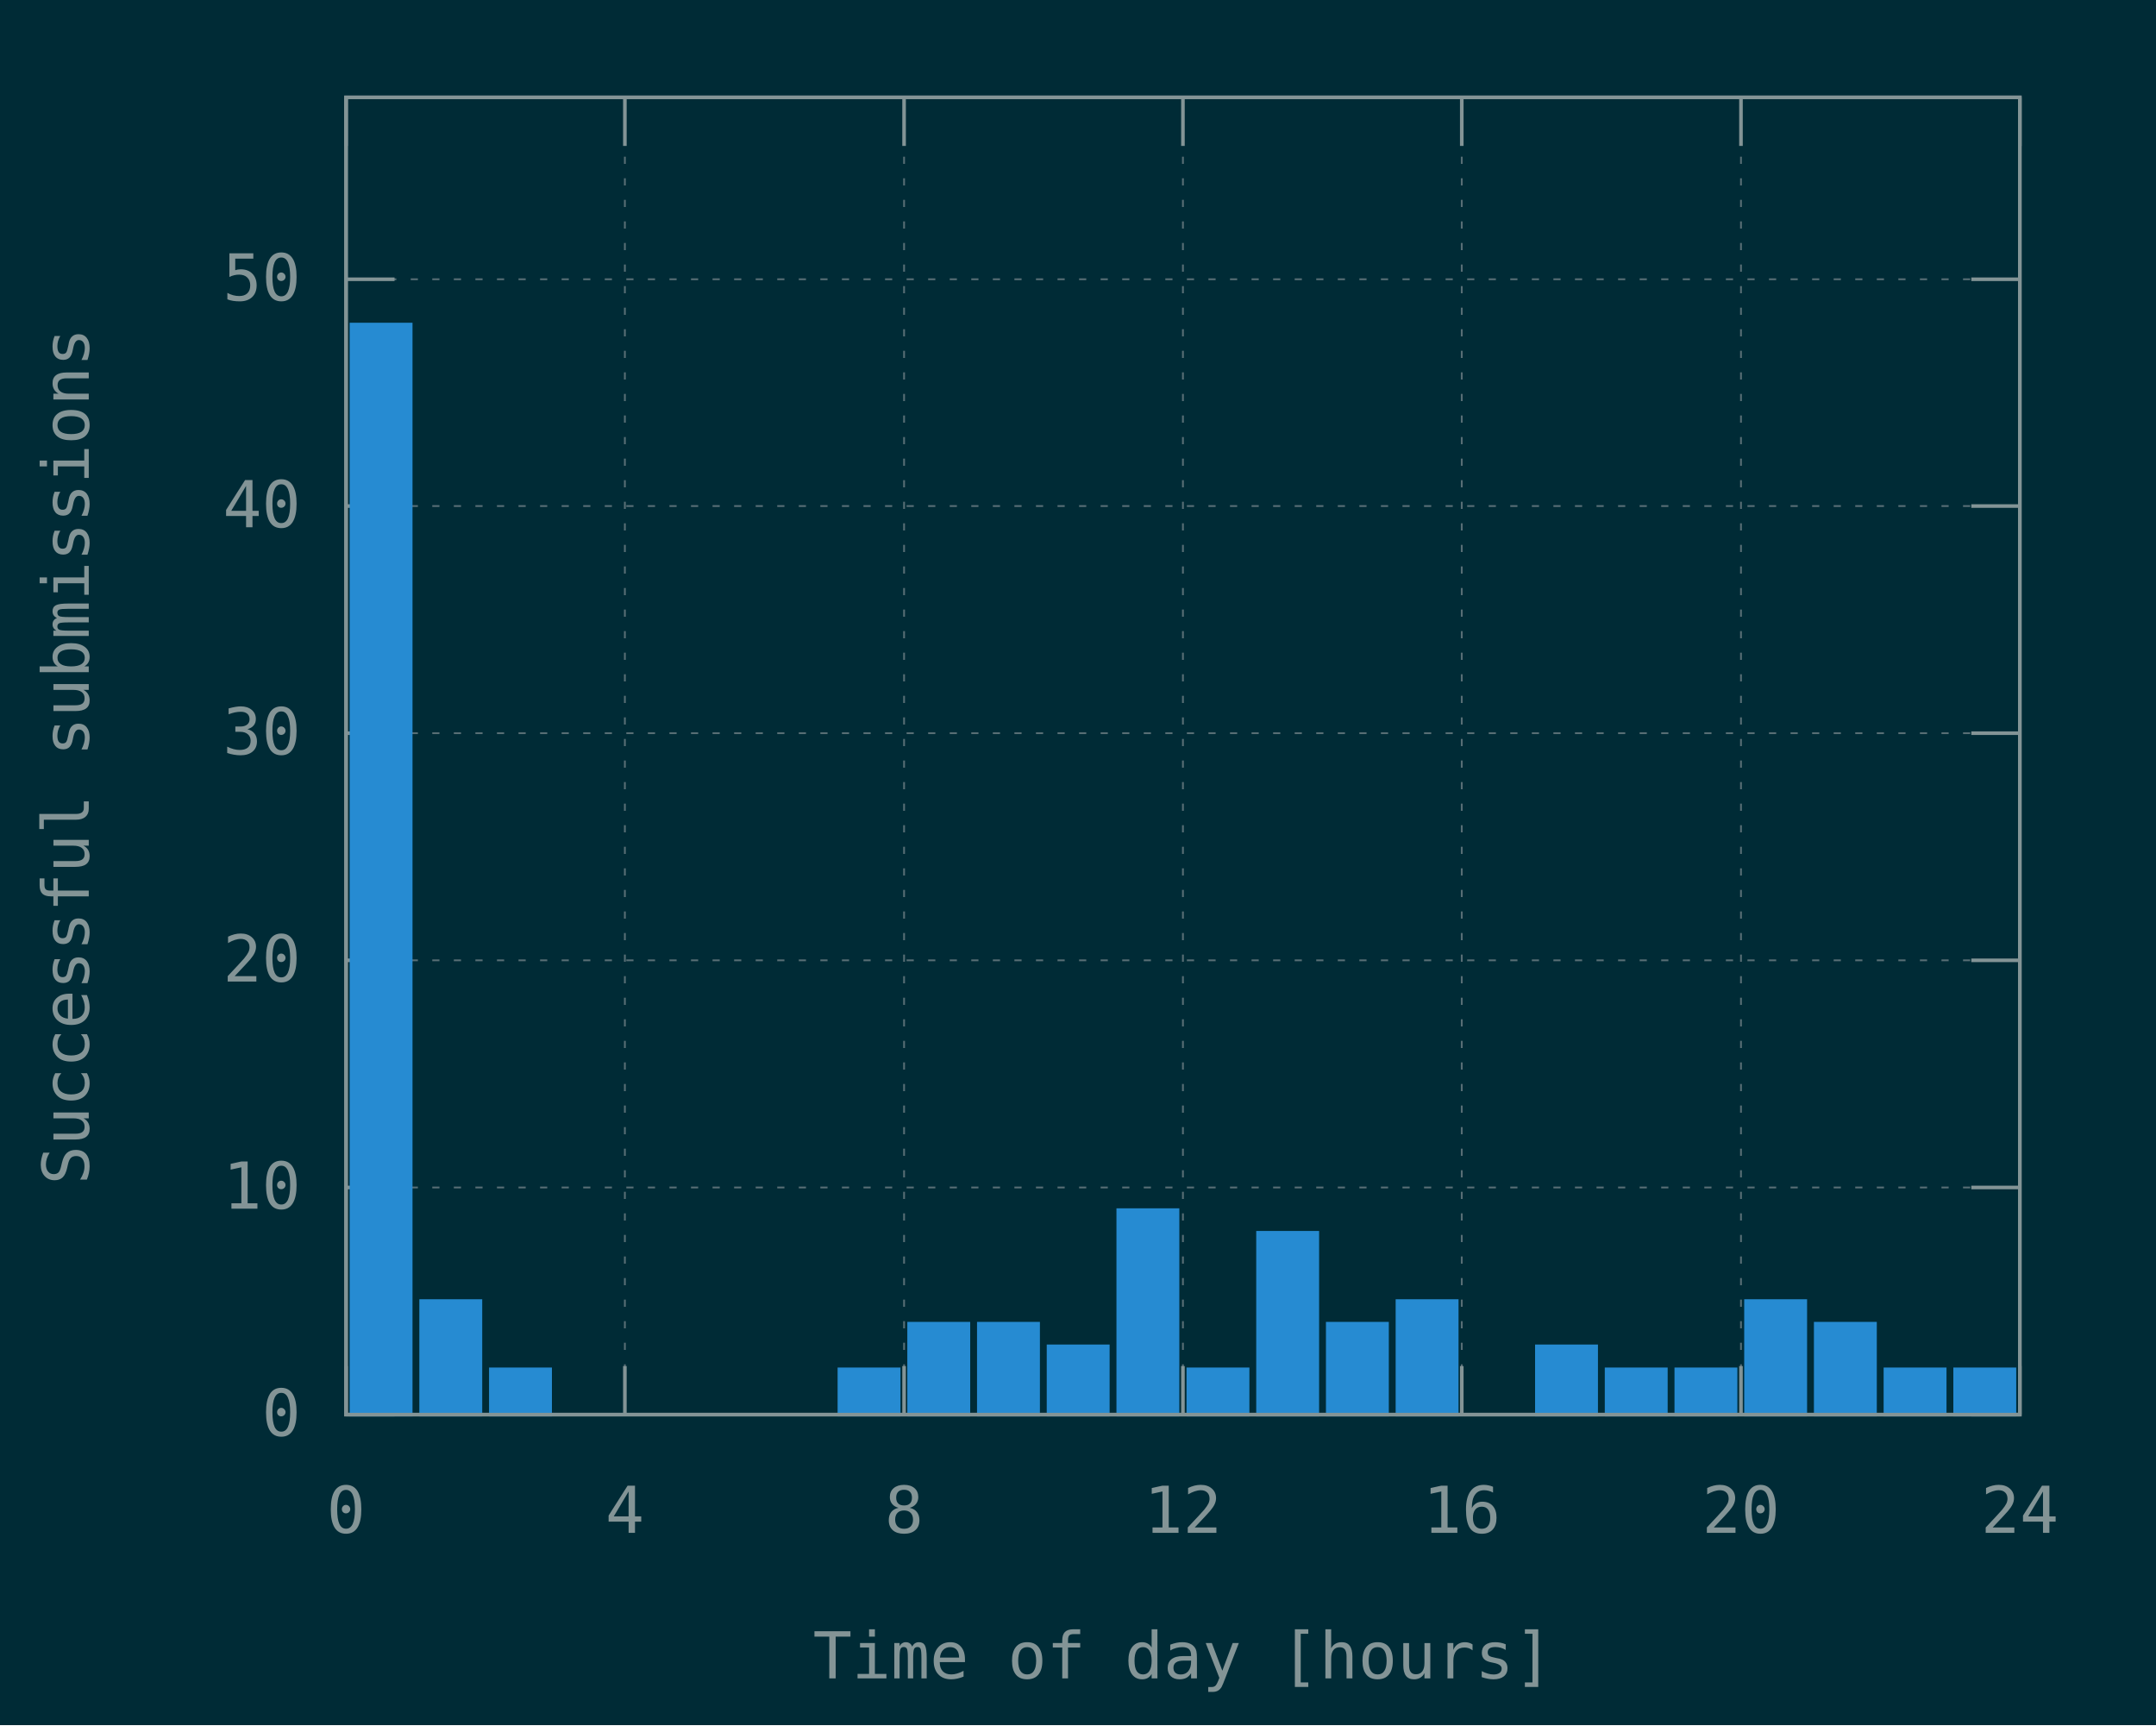
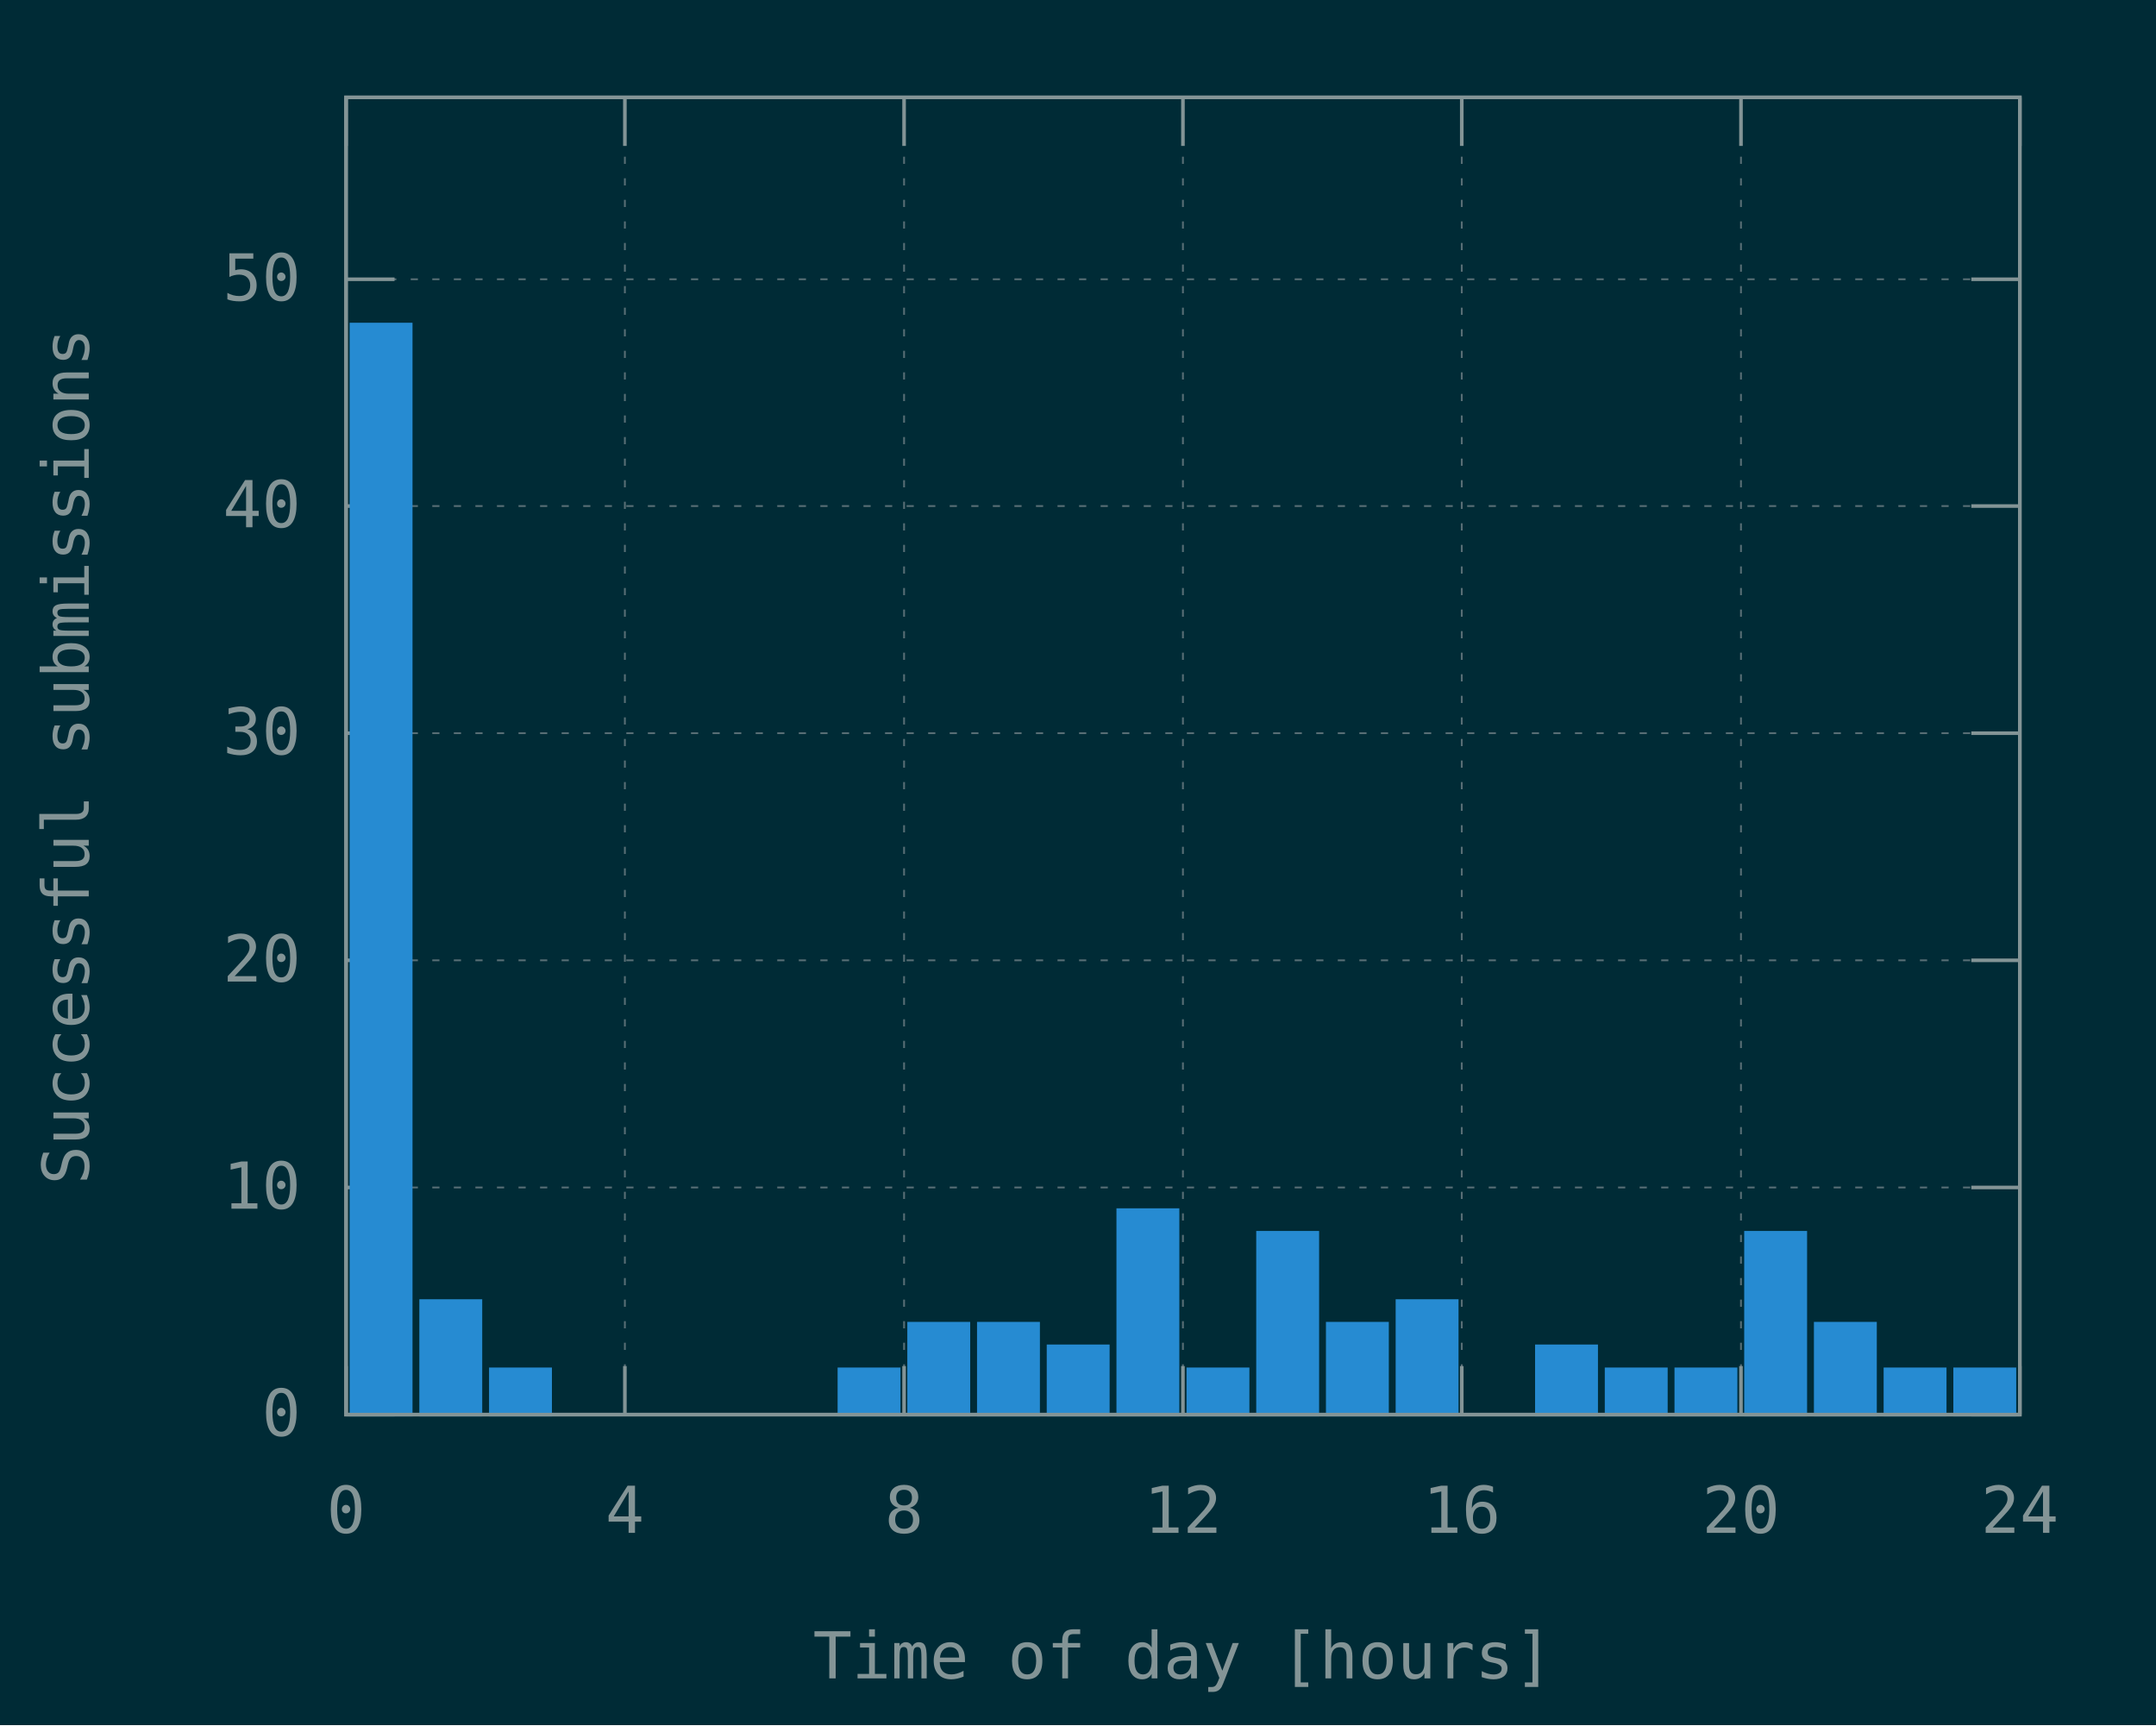
<svg xmlns="http://www.w3.org/2000/svg" xmlns:xlink="http://www.w3.org/1999/xlink" width="600" height="480" viewBox="0 0 600 480">
  <g id="gnuplot_canvas">
    <rect x="0" y="0" width="600" height="480" fill="#002b36" />
    <defs>
      <circle id="gpDot" r="0.5" stroke-width="0.5" stroke="currentColor" />
      <path id="gpPt0" stroke-width="0.148" stroke="currentColor" d="M-1,0 h2 M0,-1 v2" />
      <path id="gpPt1" stroke-width="0.148" stroke="currentColor" d="M-1,-1 L1,1 M1,-1 L-1,1" />
      <path id="gpPt2" stroke-width="0.148" stroke="currentColor" d="M-1,0 L1,0 M0,-1 L0,1 M-1,-1 L1,1 M-1,1 L1,-1" />
      <rect id="gpPt3" stroke-width="0.148" stroke="currentColor" x="-1" y="-1" width="2" height="2" />
      <rect id="gpPt4" stroke-width="0.148" stroke="currentColor" fill="currentColor" x="-1" y="-1" width="2" height="2" />
      <circle id="gpPt5" stroke-width="0.148" stroke="currentColor" cx="0" cy="0" r="1" />
      <use xlink:href="#gpPt5" id="gpPt6" fill="currentColor" stroke="none" />
      <path id="gpPt7" stroke-width="0.148" stroke="currentColor" d="M0,-1.33 L-1.33,0.67 L1.33,0.67 z" />
      <use xlink:href="#gpPt7" id="gpPt8" fill="currentColor" stroke="none" />
      <use xlink:href="#gpPt7" id="gpPt9" stroke="currentColor" transform="rotate(180)" />
      <use xlink:href="#gpPt9" id="gpPt10" fill="currentColor" stroke="none" />
      <use xlink:href="#gpPt3" id="gpPt11" stroke="currentColor" transform="rotate(45)" />
      <use xlink:href="#gpPt11" id="gpPt12" fill="currentColor" stroke="none" />
      <path id="gpPt13" stroke-width="0.148" stroke="currentColor" d="M0,1.330 L1.265,0.411 L0.782,-1.067 L-0.782,-1.076 L-1.265,0.411 z" />
      <use xlink:href="#gpPt13" id="gpPt14" fill="currentColor" stroke="none" />
      <filter id="textbox" filterUnits="objectBoundingBox" x="0" y="0" height="1" width="1">
        <feFlood flood-color="#002B36" flood-opacity="1" result="bgnd" />
        <feComposite in="SourceGraphic" in2="bgnd" operator="atop" />
      </filter>
      <filter id="greybox" filterUnits="objectBoundingBox" x="0" y="0" height="1" width="1">
        <feFlood flood-color="lightgrey" flood-opacity="1" result="grey" />
        <feComposite in="SourceGraphic" in2="grey" operator="atop" />
      </filter>
    </defs>
    <g fill="none" color="#002B36" stroke="currentColor" stroke-width="1.00" stroke-linecap="butt" stroke-linejoin="miter">
</g>
    <g fill="none" color="black" stroke="currentColor" stroke-width="1.00" stroke-linecap="butt" stroke-linejoin="miter">
</g>
    <g fill="none" color="black" stroke="rgb(131, 148, 150)" stroke-width="0.50" stroke-linecap="butt" stroke-linejoin="miter">
</g>
    <g fill="none" color="gray" stroke="currentColor" stroke-width="0.50" stroke-linecap="butt" stroke-linejoin="miter">
      <path stroke="rgb( 88, 110, 117)" stroke-dasharray="2,4" class="gridline" d="M96.3,393.6 L562.1,393.6  " />
    </g>
    <g fill="none" color="gray" stroke="rgb( 88, 110, 117)" stroke-width="1.00" stroke-linecap="butt" stroke-linejoin="miter">
</g>
    <g fill="none" color="black" stroke="currentColor" stroke-width="1.00" stroke-linecap="butt" stroke-linejoin="miter">
      <path stroke="rgb(131, 148, 150)" d="M96.3,393.6 L109.8,393.6 M562.1,393.6 L548.6,393.6  " />
      <g transform="translate(83.7,399.5)" stroke="none" fill="rgb(131,148,150)" font-family="Inconsolata" font-size="18.00" text-anchor="end">
        <text>
          <tspan font-family="Inconsolata"> 0</tspan>
        </text>
      </g>
    </g>
    <g fill="none" color="black" stroke="currentColor" stroke-width="1.00" stroke-linecap="butt" stroke-linejoin="miter">
</g>
    <g fill="none" color="black" stroke="rgb(131, 148, 150)" stroke-width="0.50" stroke-linecap="butt" stroke-linejoin="miter">
</g>
    <g fill="none" color="gray" stroke="currentColor" stroke-width="0.50" stroke-linecap="butt" stroke-linejoin="miter">
      <path stroke="rgb( 88, 110, 117)" stroke-dasharray="2,4" class="gridline" d="M96.3,330.4 L562.1,330.4  " />
    </g>
    <g fill="none" color="gray" stroke="rgb( 88, 110, 117)" stroke-width="1.00" stroke-linecap="butt" stroke-linejoin="miter">
</g>
    <g fill="none" color="black" stroke="currentColor" stroke-width="1.00" stroke-linecap="butt" stroke-linejoin="miter">
      <path stroke="rgb(131, 148, 150)" d="M96.3,330.4 L109.8,330.4 M562.1,330.4 L548.6,330.4  " />
      <g transform="translate(83.7,336.3)" stroke="none" fill="rgb(131,148,150)" font-family="Inconsolata" font-size="18.00" text-anchor="end">
        <text>
          <tspan font-family="Inconsolata"> 10</tspan>
        </text>
      </g>
    </g>
    <g fill="none" color="black" stroke="currentColor" stroke-width="1.00" stroke-linecap="butt" stroke-linejoin="miter">
</g>
    <g fill="none" color="black" stroke="rgb(131, 148, 150)" stroke-width="0.50" stroke-linecap="butt" stroke-linejoin="miter">
</g>
    <g fill="none" color="gray" stroke="currentColor" stroke-width="0.50" stroke-linecap="butt" stroke-linejoin="miter">
      <path stroke="rgb( 88, 110, 117)" stroke-dasharray="2,4" class="gridline" d="M96.3,267.2 L562.1,267.2  " />
    </g>
    <g fill="none" color="gray" stroke="rgb( 88, 110, 117)" stroke-width="1.00" stroke-linecap="butt" stroke-linejoin="miter">
</g>
    <g fill="none" color="black" stroke="currentColor" stroke-width="1.00" stroke-linecap="butt" stroke-linejoin="miter">
      <path stroke="rgb(131, 148, 150)" d="M96.3,267.2 L109.8,267.2 M562.1,267.2 L548.6,267.2  " />
      <g transform="translate(83.7,273.1)" stroke="none" fill="rgb(131,148,150)" font-family="Inconsolata" font-size="18.00" text-anchor="end">
        <text>
          <tspan font-family="Inconsolata"> 20</tspan>
        </text>
      </g>
    </g>
    <g fill="none" color="black" stroke="currentColor" stroke-width="1.00" stroke-linecap="butt" stroke-linejoin="miter">
</g>
    <g fill="none" color="black" stroke="rgb(131, 148, 150)" stroke-width="0.50" stroke-linecap="butt" stroke-linejoin="miter">
</g>
    <g fill="none" color="gray" stroke="currentColor" stroke-width="0.50" stroke-linecap="butt" stroke-linejoin="miter">
      <path stroke="rgb( 88, 110, 117)" stroke-dasharray="2,4" class="gridline" d="M96.3,204.0 L562.1,204.0  " />
    </g>
    <g fill="none" color="gray" stroke="rgb( 88, 110, 117)" stroke-width="1.00" stroke-linecap="butt" stroke-linejoin="miter">
</g>
    <g fill="none" color="black" stroke="currentColor" stroke-width="1.00" stroke-linecap="butt" stroke-linejoin="miter">
      <path stroke="rgb(131, 148, 150)" d="M96.3,204.0 L109.8,204.0 M562.1,204.0 L548.6,204.0  " />
      <g transform="translate(83.7,209.9)" stroke="none" fill="rgb(131,148,150)" font-family="Inconsolata" font-size="18.00" text-anchor="end">
        <text>
          <tspan font-family="Inconsolata"> 30</tspan>
        </text>
      </g>
    </g>
    <g fill="none" color="black" stroke="currentColor" stroke-width="1.00" stroke-linecap="butt" stroke-linejoin="miter">
</g>
    <g fill="none" color="black" stroke="rgb(131, 148, 150)" stroke-width="0.50" stroke-linecap="butt" stroke-linejoin="miter">
</g>
    <g fill="none" color="gray" stroke="currentColor" stroke-width="0.50" stroke-linecap="butt" stroke-linejoin="miter">
      <path stroke="rgb( 88, 110, 117)" stroke-dasharray="2,4" class="gridline" d="M96.3,140.8 L562.1,140.8  " />
    </g>
    <g fill="none" color="gray" stroke="rgb( 88, 110, 117)" stroke-width="1.00" stroke-linecap="butt" stroke-linejoin="miter">
</g>
    <g fill="none" color="black" stroke="currentColor" stroke-width="1.00" stroke-linecap="butt" stroke-linejoin="miter">
      <path stroke="rgb(131, 148, 150)" d="M96.3,140.8 L109.8,140.8 M562.1,140.8 L548.6,140.8  " />
      <g transform="translate(83.7,146.7)" stroke="none" fill="rgb(131,148,150)" font-family="Inconsolata" font-size="18.00" text-anchor="end">
        <text>
          <tspan font-family="Inconsolata"> 40</tspan>
        </text>
      </g>
    </g>
    <g fill="none" color="black" stroke="currentColor" stroke-width="1.00" stroke-linecap="butt" stroke-linejoin="miter">
</g>
    <g fill="none" color="black" stroke="rgb(131, 148, 150)" stroke-width="0.50" stroke-linecap="butt" stroke-linejoin="miter">
</g>
    <g fill="none" color="gray" stroke="currentColor" stroke-width="0.50" stroke-linecap="butt" stroke-linejoin="miter">
      <path stroke="rgb( 88, 110, 117)" stroke-dasharray="2,4" class="gridline" d="M96.3,77.7 L562.1,77.7  " />
    </g>
    <g fill="none" color="gray" stroke="rgb( 88, 110, 117)" stroke-width="1.00" stroke-linecap="butt" stroke-linejoin="miter">
</g>
    <g fill="none" color="black" stroke="currentColor" stroke-width="1.00" stroke-linecap="butt" stroke-linejoin="miter">
      <path stroke="rgb(131, 148, 150)" d="M96.3,77.7 L109.8,77.7 M562.1,77.7 L548.6,77.7  " />
      <g transform="translate(83.7,83.6)" stroke="none" fill="rgb(131,148,150)" font-family="Inconsolata" font-size="18.00" text-anchor="end">
        <text>
          <tspan font-family="Inconsolata"> 50</tspan>
        </text>
      </g>
    </g>
    <g fill="none" color="black" stroke="currentColor" stroke-width="1.00" stroke-linecap="butt" stroke-linejoin="miter">
</g>
    <g fill="none" color="black" stroke="rgb(131, 148, 150)" stroke-width="0.50" stroke-linecap="butt" stroke-linejoin="miter">
</g>
    <g fill="none" color="gray" stroke="currentColor" stroke-width="0.50" stroke-linecap="butt" stroke-linejoin="miter">
      <path stroke="rgb( 88, 110, 117)" stroke-dasharray="2,4" class="gridline" d="M96.3,393.6 L96.3,27.1  " />
    </g>
    <g fill="none" color="gray" stroke="rgb( 88, 110, 117)" stroke-width="1.00" stroke-linecap="butt" stroke-linejoin="miter">
</g>
    <g fill="none" color="black" stroke="currentColor" stroke-width="1.00" stroke-linecap="butt" stroke-linejoin="miter">
      <path stroke="rgb(131, 148, 150)" d="M96.3,393.6 L96.3,380.1 M96.3,27.1 L96.3,40.6  " />
      <g transform="translate(96.3,426.5)" stroke="none" fill="rgb(131,148,150)" font-family="Inconsolata" font-size="18.00" text-anchor="middle">
        <text>
          <tspan font-family="Inconsolata"> 0</tspan>
        </text>
      </g>
    </g>
    <g fill="none" color="black" stroke="currentColor" stroke-width="1.00" stroke-linecap="butt" stroke-linejoin="miter">
</g>
    <g fill="none" color="black" stroke="rgb(131, 148, 150)" stroke-width="0.50" stroke-linecap="butt" stroke-linejoin="miter">
</g>
    <g fill="none" color="gray" stroke="currentColor" stroke-width="0.50" stroke-linecap="butt" stroke-linejoin="miter">
      <path stroke="rgb( 88, 110, 117)" stroke-dasharray="2,4" class="gridline" d="M173.9,393.6 L173.9,27.1  " />
    </g>
    <g fill="none" color="gray" stroke="rgb( 88, 110, 117)" stroke-width="1.00" stroke-linecap="butt" stroke-linejoin="miter">
</g>
    <g fill="none" color="black" stroke="currentColor" stroke-width="1.00" stroke-linecap="butt" stroke-linejoin="miter">
      <path stroke="rgb(131, 148, 150)" d="M173.9,393.6 L173.9,380.1 M173.9,27.1 L173.9,40.6  " />
      <g transform="translate(173.9,426.5)" stroke="none" fill="rgb(131,148,150)" font-family="Inconsolata" font-size="18.00" text-anchor="middle">
        <text>
          <tspan font-family="Inconsolata"> 4</tspan>
        </text>
      </g>
    </g>
    <g fill="none" color="black" stroke="currentColor" stroke-width="1.00" stroke-linecap="butt" stroke-linejoin="miter">
</g>
    <g fill="none" color="black" stroke="rgb(131, 148, 150)" stroke-width="0.50" stroke-linecap="butt" stroke-linejoin="miter">
</g>
    <g fill="none" color="gray" stroke="currentColor" stroke-width="0.50" stroke-linecap="butt" stroke-linejoin="miter">
      <path stroke="rgb( 88, 110, 117)" stroke-dasharray="2,4" class="gridline" d="M251.6,393.6 L251.6,27.1  " />
    </g>
    <g fill="none" color="gray" stroke="rgb( 88, 110, 117)" stroke-width="1.00" stroke-linecap="butt" stroke-linejoin="miter">
</g>
    <g fill="none" color="black" stroke="currentColor" stroke-width="1.00" stroke-linecap="butt" stroke-linejoin="miter">
      <path stroke="rgb(131, 148, 150)" d="M251.6,393.6 L251.6,380.1 M251.6,27.1 L251.6,40.6  " />
      <g transform="translate(251.6,426.5)" stroke="none" fill="rgb(131,148,150)" font-family="Inconsolata" font-size="18.00" text-anchor="middle">
        <text>
          <tspan font-family="Inconsolata"> 8</tspan>
        </text>
      </g>
    </g>
    <g fill="none" color="black" stroke="currentColor" stroke-width="1.00" stroke-linecap="butt" stroke-linejoin="miter">
</g>
    <g fill="none" color="black" stroke="rgb(131, 148, 150)" stroke-width="0.50" stroke-linecap="butt" stroke-linejoin="miter">
</g>
    <g fill="none" color="gray" stroke="currentColor" stroke-width="0.50" stroke-linecap="butt" stroke-linejoin="miter">
      <path stroke="rgb( 88, 110, 117)" stroke-dasharray="2,4" class="gridline" d="M329.2,393.6 L329.2,27.1  " />
    </g>
    <g fill="none" color="gray" stroke="rgb( 88, 110, 117)" stroke-width="1.00" stroke-linecap="butt" stroke-linejoin="miter">
</g>
    <g fill="none" color="black" stroke="currentColor" stroke-width="1.00" stroke-linecap="butt" stroke-linejoin="miter">
      <path stroke="rgb(131, 148, 150)" d="M329.2,393.6 L329.2,380.1 M329.2,27.1 L329.2,40.6  " />
      <g transform="translate(329.2,426.5)" stroke="none" fill="rgb(131,148,150)" font-family="Inconsolata" font-size="18.00" text-anchor="middle">
        <text>
          <tspan font-family="Inconsolata"> 12</tspan>
        </text>
      </g>
    </g>
    <g fill="none" color="black" stroke="currentColor" stroke-width="1.00" stroke-linecap="butt" stroke-linejoin="miter">
</g>
    <g fill="none" color="black" stroke="rgb(131, 148, 150)" stroke-width="0.50" stroke-linecap="butt" stroke-linejoin="miter">
</g>
    <g fill="none" color="gray" stroke="currentColor" stroke-width="0.50" stroke-linecap="butt" stroke-linejoin="miter">
      <path stroke="rgb( 88, 110, 117)" stroke-dasharray="2,4" class="gridline" d="M406.8,393.6 L406.8,27.1  " />
    </g>
    <g fill="none" color="gray" stroke="rgb( 88, 110, 117)" stroke-width="1.00" stroke-linecap="butt" stroke-linejoin="miter">
</g>
    <g fill="none" color="black" stroke="currentColor" stroke-width="1.00" stroke-linecap="butt" stroke-linejoin="miter">
      <path stroke="rgb(131, 148, 150)" d="M406.8,393.6 L406.8,380.1 M406.8,27.1 L406.8,40.6  " />
      <g transform="translate(406.8,426.5)" stroke="none" fill="rgb(131,148,150)" font-family="Inconsolata" font-size="18.00" text-anchor="middle">
        <text>
          <tspan font-family="Inconsolata"> 16</tspan>
        </text>
      </g>
    </g>
    <g fill="none" color="black" stroke="currentColor" stroke-width="1.00" stroke-linecap="butt" stroke-linejoin="miter">
</g>
    <g fill="none" color="black" stroke="rgb(131, 148, 150)" stroke-width="0.50" stroke-linecap="butt" stroke-linejoin="miter">
</g>
    <g fill="none" color="gray" stroke="currentColor" stroke-width="0.50" stroke-linecap="butt" stroke-linejoin="miter">
      <path stroke="rgb( 88, 110, 117)" stroke-dasharray="2,4" class="gridline" d="M484.5,393.6 L484.5,40.6 L484.5,27.1  " />
    </g>
    <g fill="none" color="gray" stroke="rgb( 88, 110, 117)" stroke-width="1.00" stroke-linecap="butt" stroke-linejoin="miter">
</g>
    <g fill="none" color="black" stroke="currentColor" stroke-width="1.00" stroke-linecap="butt" stroke-linejoin="miter">
      <path stroke="rgb(131, 148, 150)" d="M484.5,393.6 L484.5,380.1 M484.5,27.1 L484.5,40.6  " />
      <g transform="translate(484.5,426.5)" stroke="none" fill="rgb(131,148,150)" font-family="Inconsolata" font-size="18.00" text-anchor="middle">
        <text>
          <tspan font-family="Inconsolata"> 20</tspan>
        </text>
      </g>
    </g>
    <g fill="none" color="black" stroke="currentColor" stroke-width="1.00" stroke-linecap="butt" stroke-linejoin="miter">
</g>
    <g fill="none" color="black" stroke="rgb(131, 148, 150)" stroke-width="0.50" stroke-linecap="butt" stroke-linejoin="miter">
</g>
    <g fill="none" color="gray" stroke="currentColor" stroke-width="0.50" stroke-linecap="butt" stroke-linejoin="miter">
      <path stroke="rgb( 88, 110, 117)" stroke-dasharray="2,4" class="gridline" d="M562.1,393.6 L562.1,27.1  " />
    </g>
    <g fill="none" color="gray" stroke="rgb( 88, 110, 117)" stroke-width="1.00" stroke-linecap="butt" stroke-linejoin="miter">
</g>
    <g fill="none" color="black" stroke="currentColor" stroke-width="1.00" stroke-linecap="butt" stroke-linejoin="miter">
      <path stroke="rgb(131, 148, 150)" d="M562.1,393.6 L562.1,380.1 M562.1,27.1 L562.1,40.6  " />
      <g transform="translate(562.1,426.5)" stroke="none" fill="rgb(131,148,150)" font-family="Inconsolata" font-size="18.00" text-anchor="middle">
        <text>
          <tspan font-family="Inconsolata"> 24</tspan>
        </text>
      </g>
    </g>
    <g fill="none" color="black" stroke="currentColor" stroke-width="1.00" stroke-linecap="butt" stroke-linejoin="miter">
</g>
    <g fill="none" color="black" stroke="currentColor" stroke-width="1.00" stroke-linecap="butt" stroke-linejoin="miter">
      <path stroke="rgb(131, 148, 150)" d="M96.3,27.1 L96.3,393.6 L562.1,393.6 L562.1,27.1 L96.3,27.1 Z  " />
    </g>
    <g fill="none" color="black" stroke="currentColor" stroke-width="1.00" stroke-linecap="butt" stroke-linejoin="miter">
      <g transform="translate(24.7,210.4) rotate(270)" stroke="none" fill="rgb(131,148,150)" font-family="Inconsolata" font-size="18.00" text-anchor="middle">
        <text>
          <tspan font-family="Inconsolata">Successful submissions</tspan>
        </text>
      </g>
    </g>
    <g fill="none" color="black" stroke="currentColor" stroke-width="1.00" stroke-linecap="butt" stroke-linejoin="miter">
      <g transform="translate(329.2,467.0)" stroke="none" fill="rgb(131,148,150)" font-family="Inconsolata" font-size="18.00" text-anchor="middle">
        <text>
          <tspan font-family="Inconsolata">Time of day [hours]</tspan>
        </text>
      </g>
    </g>
    <g fill="none" color="black" stroke="currentColor" stroke-width="1.00" stroke-linecap="butt" stroke-linejoin="miter">
</g>
    <g id="gnuplot_plot_1">
      <g fill="none" color="black" stroke="currentColor" stroke-width="1.00" stroke-linecap="butt" stroke-linejoin="miter">
        <g stroke="none" shape-rendering="crispEdges">
          <polygon fill="rgb( 38, 139, 210)" points="97.8,393.6 114.4,393.6 114.4,90.2 97.8,90.2 " />
        </g>
        <path stroke="rgb( 38, 139, 210)" d="M97.8,393.6 L97.8,90.3 L114.3,90.3 L114.3,393.6 L97.8,393.6 Z  " />
        <g stroke="none" shape-rendering="crispEdges">
          <polygon fill="rgb( 38, 139, 210)" points="117.2,393.6 133.8,393.6 133.8,361.9 117.2,361.9 " />
        </g>
        <path stroke="rgb( 38, 139, 210)" d="M117.2,393.6 L117.2,362.0 L133.7,362.0 L133.7,393.6 L117.2,393.6 Z  " />
        <g stroke="none" shape-rendering="crispEdges">
          <polygon fill="rgb( 38, 139, 210)" points="136.6,393.6 153.2,393.6 153.2,380.9 136.6,380.9 " />
        </g>
        <path stroke="rgb( 38, 139, 210)" d="M136.6,393.6 L136.6,381.0 L153.1,381.0 L153.1,393.6 L136.6,393.6 Z  " />
        <g stroke="none" shape-rendering="crispEdges">
          <polygon fill="rgb( 38, 139, 210)" points="233.6,393.6 250.2,393.6 250.2,380.9 233.6,380.9 " />
        </g>
        <path stroke="rgb( 38, 139, 210)" d="M233.6,393.6 L233.6,381.0 L250.1,381.0 L250.1,393.6 L233.6,393.6 Z  " />
        <g stroke="none" shape-rendering="crispEdges">
          <polygon fill="rgb( 38, 139, 210)" points="253.0,393.6 269.6,393.6 269.6,368.2 253.0,368.2 " />
        </g>
        <path stroke="rgb( 38, 139, 210)" d="M253.0,393.6 L253.0,368.3 L269.5,368.3 L269.5,393.6 L253.0,393.6 Z  " />
        <g stroke="none" shape-rendering="crispEdges">
          <polygon fill="rgb( 38, 139, 210)" points="272.4,393.6 289.0,393.6 289.0,368.2 272.4,368.2 " />
        </g>
        <path stroke="rgb( 38, 139, 210)" d="M272.4,393.6 L272.4,368.3 L288.9,368.3 L288.9,393.6 L272.4,393.6 Z  " />
        <g stroke="none" shape-rendering="crispEdges">
          <polygon fill="rgb( 38, 139, 210)" points="291.8,393.6 308.4,393.6 308.4,374.5 291.8,374.5 " />
        </g>
        <path stroke="rgb( 38, 139, 210)" d="M291.8,393.6 L291.8,374.6 L308.3,374.6 L308.3,393.6 L291.8,393.6 Z  " />
        <g stroke="none" shape-rendering="crispEdges">
          <polygon fill="rgb( 38, 139, 210)" points="311.2,393.6 327.8,393.6 327.8,336.6 311.2,336.6 " />
        </g>
        <path stroke="rgb( 38, 139, 210)" d="M311.2,393.6 L311.2,336.7 L327.7,336.7 L327.7,393.6 L311.2,393.6 Z  " />
        <g stroke="none" shape-rendering="crispEdges">
          <polygon fill="rgb( 38, 139, 210)" points="330.7,393.6 347.3,393.6 347.3,380.9 330.7,380.9 " />
        </g>
        <path stroke="rgb( 38, 139, 210)" d="M330.7,393.6 L330.7,381.0 L347.2,381.0 L347.2,393.6 L330.7,393.6 Z  " />
        <g stroke="none" shape-rendering="crispEdges">
          <polygon fill="rgb( 38, 139, 210)" points="350.1,393.6 366.7,393.6 366.7,342.9 350.1,342.9 " />
        </g>
        <path stroke="rgb( 38, 139, 210)" d="M350.1,393.6 L350.1,343.0 L366.6,343.0 L366.6,393.6 L350.1,393.6 Z  " />
        <g stroke="none" shape-rendering="crispEdges">
          <polygon fill="rgb( 38, 139, 210)" points="369.5,393.6 386.1,393.6 386.1,368.2 369.5,368.2 " />
        </g>
        <path stroke="rgb( 38, 139, 210)" d="M369.5,393.6 L369.5,368.3 L386.0,368.3 L386.0,393.6 L369.5,393.6 Z  " />
        <g stroke="none" shape-rendering="crispEdges">
          <polygon fill="rgb( 38, 139, 210)" points="388.9,393.6 405.5,393.6 405.5,361.9 388.9,361.9 " />
        </g>
        <path stroke="rgb( 38, 139, 210)" d="M388.9,393.6 L388.9,362.0 L405.4,362.0 L405.4,393.6 L388.9,393.6 Z  " />
        <g stroke="none" shape-rendering="crispEdges">
          <polygon fill="rgb( 38, 139, 210)" points="427.7,393.6 444.3,393.6 444.3,374.5 427.7,374.5 " />
        </g>
        <path stroke="rgb( 38, 139, 210)" d="M427.7,393.6 L427.7,374.6 L444.2,374.6 L444.2,393.6 L427.7,393.6 Z  " />
        <g stroke="none" shape-rendering="crispEdges">
          <polygon fill="rgb( 38, 139, 210)" points="447.1,393.6 463.7,393.6 463.7,380.9 447.1,380.9 " />
        </g>
        <path stroke="rgb( 38, 139, 210)" d="M447.1,393.6 L447.1,381.0 L463.6,381.0 L463.6,393.6 L447.1,393.6 Z  " />
        <g stroke="none" shape-rendering="crispEdges">
          <polygon fill="rgb( 38, 139, 210)" points="466.5,393.6 483.1,393.6 483.1,380.9 466.5,380.9 " />
        </g>
        <path stroke="rgb( 38, 139, 210)" d="M466.5,393.6 L466.5,381.0 L483.0,381.0 L483.0,393.6 L466.5,393.6 Z  " />
        <g stroke="none" shape-rendering="crispEdges">
-           <polygon fill="rgb( 38, 139, 210)" points="485.9,393.6 502.5,393.6 502.5,361.9 485.9,361.9 " />
-         </g>
-         <path stroke="rgb( 38, 139, 210)" d="M485.9,393.6 L485.9,362.0 L502.4,362.0 L502.4,393.6 L485.9,393.6 Z  " />
+           <polygon fill="rgb( 38, 139, 210)" points="485.9,393.6 502.5,393.6 502.5,342.9 485.9,342.9 " />
+         </g>
+         <path stroke="rgb( 38, 139, 210)" d="M485.9,393.6 L485.9,343.0 L502.4,343.0 L502.4,393.6 L485.9,393.6 Z  " />
        <g stroke="none" shape-rendering="crispEdges">
          <polygon fill="rgb( 38, 139, 210)" points="505.3,393.6 521.9,393.6 521.9,368.2 505.3,368.2 " />
        </g>
        <path stroke="rgb( 38, 139, 210)" d="M505.3,393.6 L505.3,368.3 L521.8,368.3 L521.8,393.6 L505.3,393.6 Z  " />
        <g stroke="none" shape-rendering="crispEdges">
          <polygon fill="rgb( 38, 139, 210)" points="524.7,393.6 541.3,393.6 541.3,380.9 524.7,380.9 " />
        </g>
        <path stroke="rgb( 38, 139, 210)" d="M524.7,393.6 L524.7,381.0 L541.2,381.0 L541.2,393.6 L524.7,393.6 Z  " />
        <g stroke="none" shape-rendering="crispEdges">
          <polygon fill="rgb( 38, 139, 210)" points="544.1,393.6 560.7,393.6 560.7,380.9 544.1,380.9 " />
        </g>
        <path stroke="rgb( 38, 139, 210)" d="M544.1,393.6 L544.1,381.0 L560.6,381.0 L560.6,393.6 L544.1,393.6 Z  " />
      </g>
    </g>
    <g fill="none" color="#002B36" stroke="rgb( 38, 139, 210)" stroke-width="2.00" stroke-linecap="butt" stroke-linejoin="miter">
</g>
    <g fill="none" color="black" stroke="currentColor" stroke-width="2.00" stroke-linecap="butt" stroke-linejoin="miter">
</g>
    <g fill="none" color="black" stroke="black" stroke-width="1.00" stroke-linecap="butt" stroke-linejoin="miter">
</g>
    <g fill="none" color="black" stroke="currentColor" stroke-width="1.00" stroke-linecap="butt" stroke-linejoin="miter">
      <path stroke="rgb(131, 148, 150)" d="M96.3,27.1 L96.3,393.6 L562.1,393.6 L562.1,27.1 L96.3,27.1 Z  " />
    </g>
    <g fill="none" color="black" stroke="currentColor" stroke-width="1.00" stroke-linecap="butt" stroke-linejoin="miter">
</g>
  </g>
</svg>
